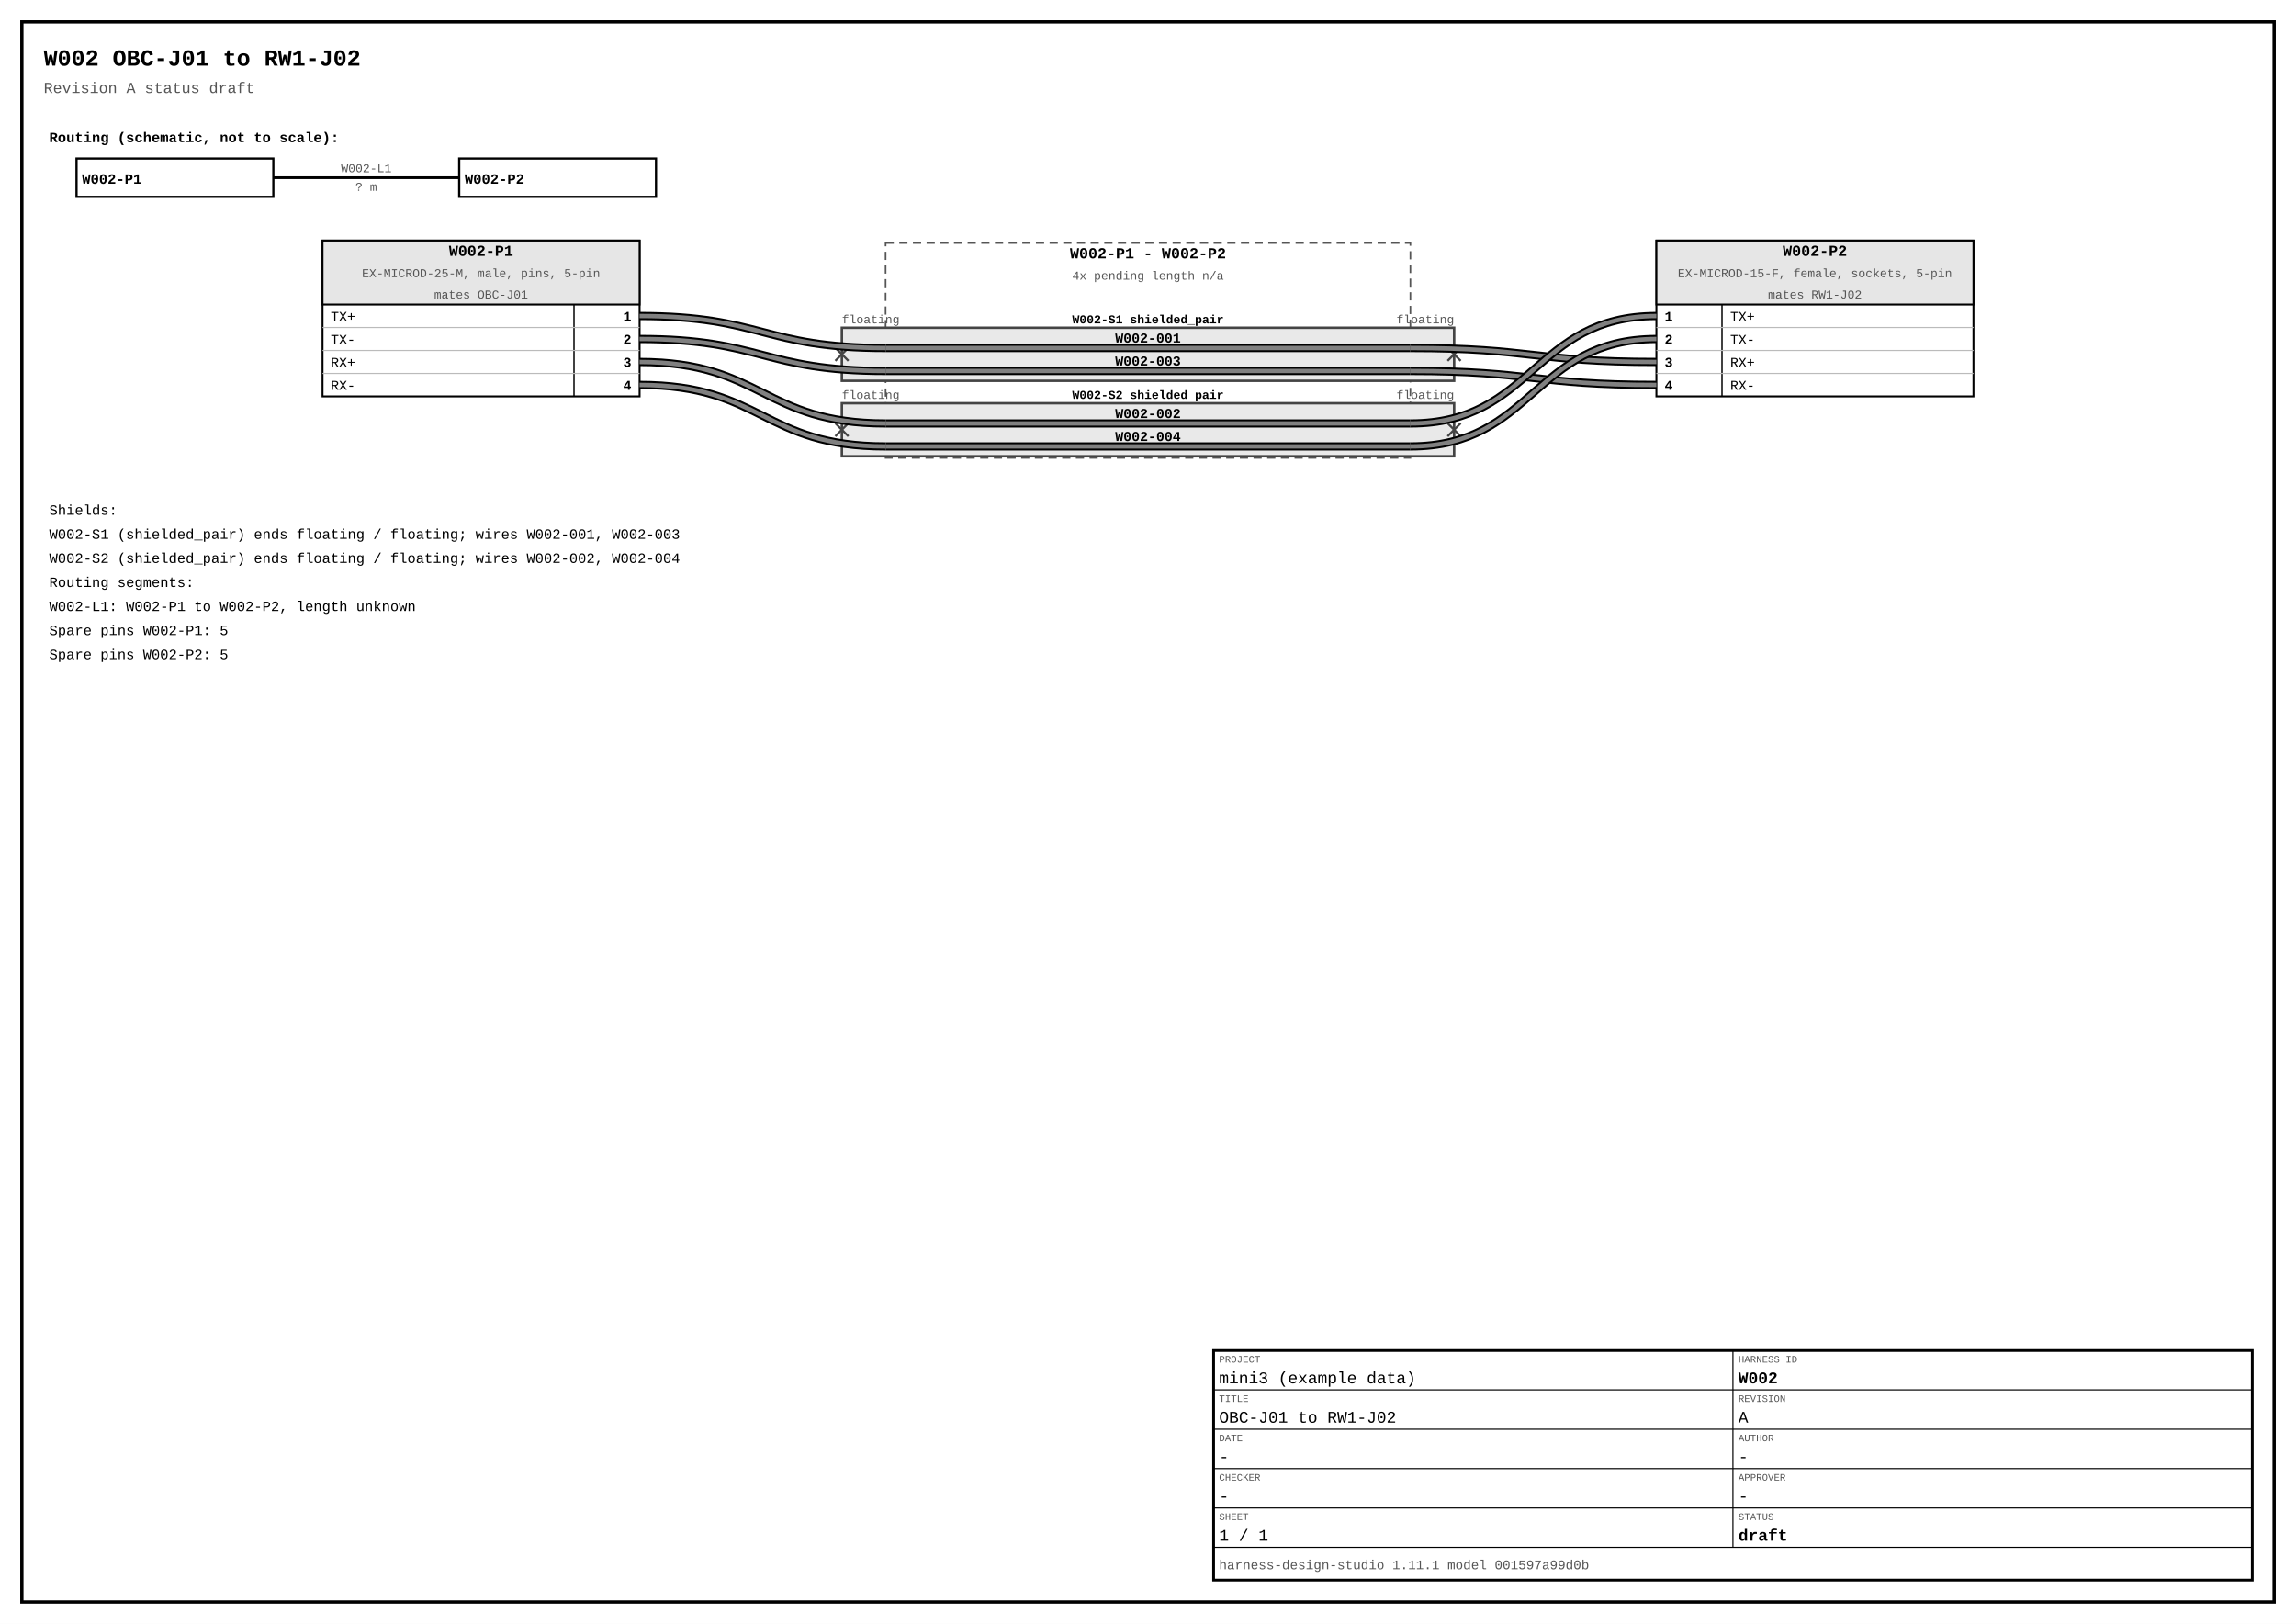
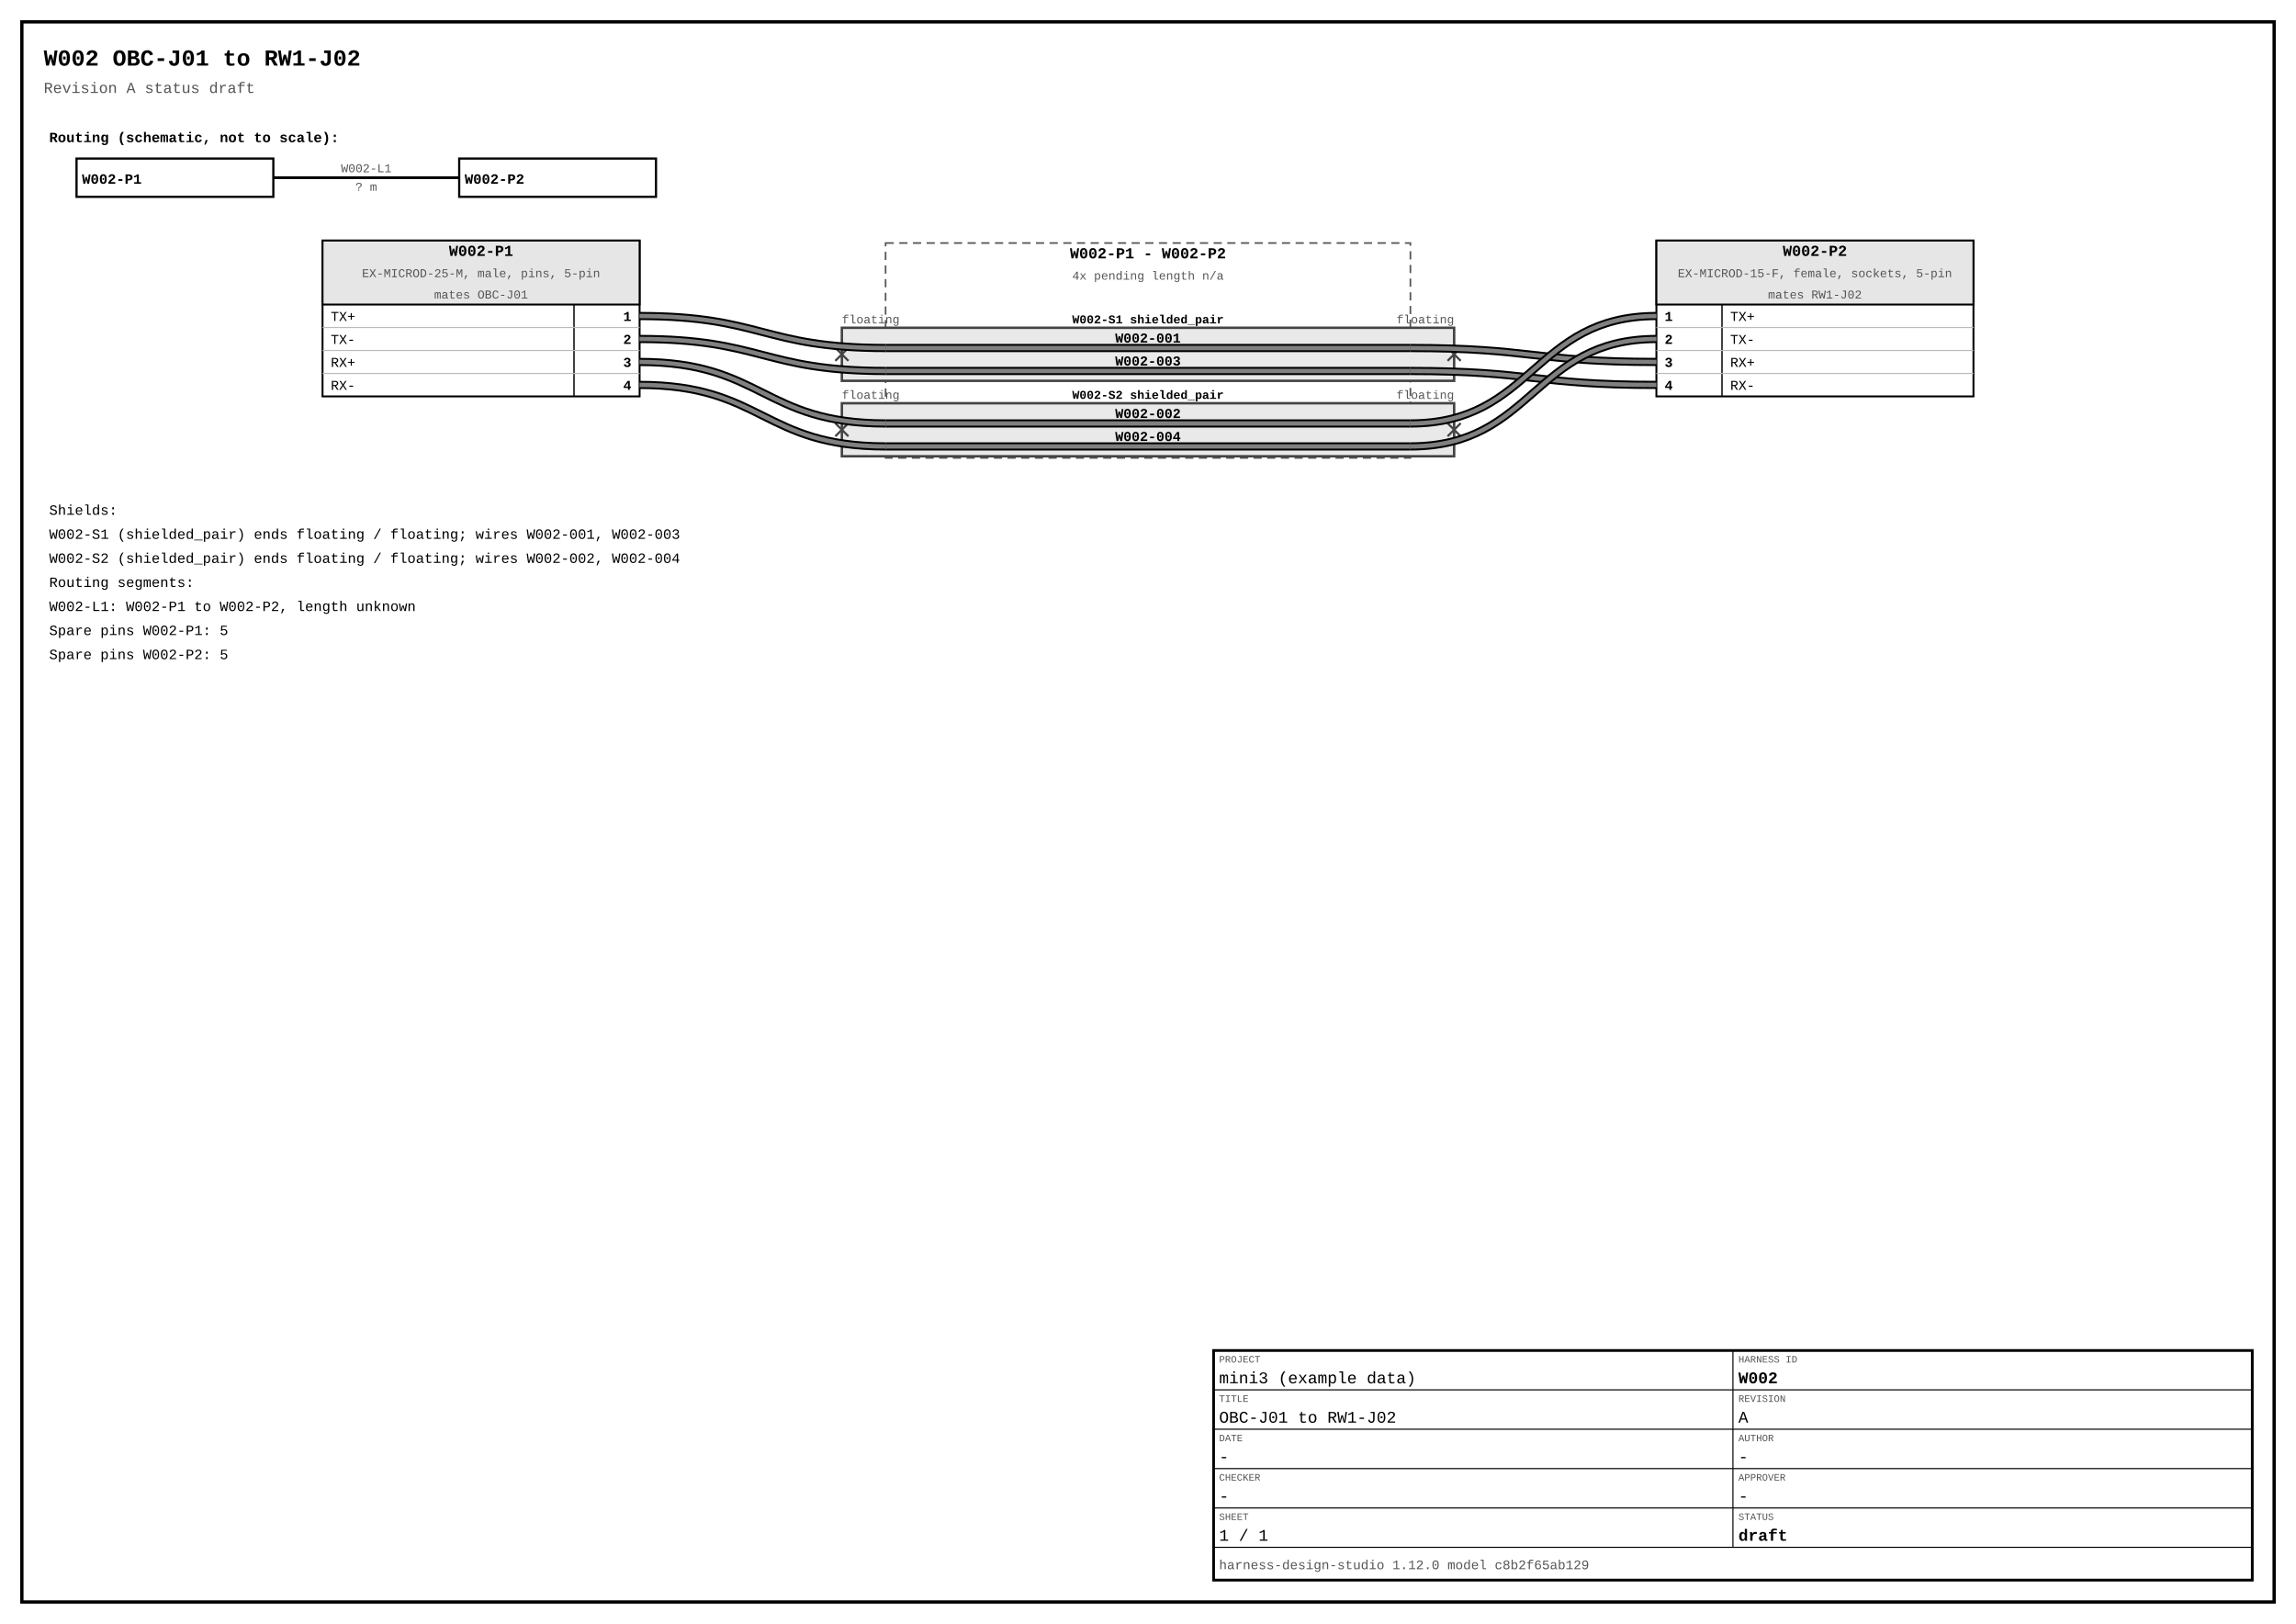
<svg xmlns="http://www.w3.org/2000/svg" width="420mm" height="297mm" viewBox="0 0 420 297" font-family="Courier New, Courier, monospace">
  <rect x="0" y="0" width="420" height="297" fill="#ffffff" />
  <rect x="4" y="4" width="412" height="289" fill="none" stroke="#000000" stroke-width="0.6" />
  <text x="8" y="12" font-size="4.2" font-weight="bold" text-anchor="start" fill="#000000">W002  OBC-J01 to RW1-J02</text>
  <text x="8" y="17" font-size="2.8" text-anchor="start" fill="#555555">Revision A  status draft</text>
  <text x="9" y="26" font-size="2.6" font-weight="bold" text-anchor="start" fill="#000000">Routing (schematic, not to scale):</text>
  <line x1="50" y1="32.5" x2="84" y2="32.5" stroke="#000000" stroke-width="0.5" />
  <text x="67" y="31.5" font-size="2.2" text-anchor="middle" fill="#555555">W002-L1</text>
  <text x="67" y="34.9" font-size="2.2" text-anchor="middle" fill="#555555">? m</text>
  <rect x="14" y="29" width="36" height="7" fill="#ffffff" stroke="#000000" stroke-width="0.4" />
  <text x="15" y="33.6" font-size="2.6" font-weight="bold" text-anchor="start" fill="#000000">W002-P1</text>
  <rect x="84" y="29" width="36" height="7" fill="#ffffff" stroke="#000000" stroke-width="0.4" />
  <text x="85" y="33.6" font-size="2.6" font-weight="bold" text-anchor="start" fill="#000000">W002-P2</text>
  <rect x="59" y="44" width="58" height="28.5" fill="#ffffff" stroke="#000000" stroke-width="0.35" />
  <rect x="59" y="44" width="58" height="11.7" fill="#e6e6e6" stroke="#000000" stroke-width="0.35" />
  <text x="88" y="46.8" font-size="2.8" font-weight="bold" text-anchor="middle" fill="#000000">W002-P1</text>
  <text x="88" y="50.7" font-size="2.2" text-anchor="middle" fill="#555555">EX-MICROD-25-M, male, pins, 5-pin</text>
  <text x="88" y="54.6" font-size="2.2" text-anchor="middle" fill="#555555">mates OBC-J01</text>
  <line x1="105" y1="55.7" x2="105" y2="72.5" stroke="#000000" stroke-width="0.25" />
  <line x1="59" y1="59.9" x2="117" y2="59.9" stroke="#bbbbbb" stroke-width="0.2" />
  <text x="60.5" y="58.7" font-size="2.5" text-anchor="start" fill="#000000" data-ref="sig/W002-P1/1">TX+</text>
  <text x="115.5" y="58.7" font-size="2.5" font-weight="bold" text-anchor="end" fill="#000000" data-ref="pin/W002-P1/1">1</text>
  <line x1="59" y1="64.1" x2="117" y2="64.1" stroke="#bbbbbb" stroke-width="0.2" />
  <text x="60.5" y="62.9" font-size="2.5" text-anchor="start" fill="#000000" data-ref="sig/W002-P1/2">TX-</text>
  <text x="115.5" y="62.9" font-size="2.5" font-weight="bold" text-anchor="end" fill="#000000" data-ref="pin/W002-P1/2">2</text>
  <line x1="59" y1="68.3" x2="117" y2="68.3" stroke="#bbbbbb" stroke-width="0.2" />
  <text x="60.5" y="67.1" font-size="2.5" text-anchor="start" fill="#000000" data-ref="sig/W002-P1/3">RX+</text>
  <text x="115.5" y="67.1" font-size="2.5" font-weight="bold" text-anchor="end" fill="#000000" data-ref="pin/W002-P1/3">3</text>
  <text x="60.5" y="71.3" font-size="2.5" text-anchor="start" fill="#000000" data-ref="sig/W002-P1/4">RX-</text>
  <text x="115.5" y="71.3" font-size="2.5" font-weight="bold" text-anchor="end" fill="#000000" data-ref="pin/W002-P1/4">4</text>
  <rect x="303" y="44" width="58" height="28.5" fill="#ffffff" stroke="#000000" stroke-width="0.35" />
  <rect x="303" y="44" width="58" height="11.7" fill="#e6e6e6" stroke="#000000" stroke-width="0.35" />
  <text x="332" y="46.8" font-size="2.8" font-weight="bold" text-anchor="middle" fill="#000000">W002-P2</text>
  <text x="332" y="50.7" font-size="2.2" text-anchor="middle" fill="#555555">EX-MICROD-15-F, female, sockets, 5-pin</text>
  <text x="332" y="54.6" font-size="2.2" text-anchor="middle" fill="#555555">mates RW1-J02</text>
  <line x1="315" y1="55.7" x2="315" y2="72.5" stroke="#000000" stroke-width="0.25" />
  <line x1="303" y1="59.9" x2="361" y2="59.9" stroke="#bbbbbb" stroke-width="0.2" />
  <text x="304.5" y="58.7" font-size="2.5" font-weight="bold" text-anchor="start" fill="#000000" data-ref="pin/W002-P2/1">1</text>
  <text x="316.5" y="58.7" font-size="2.5" text-anchor="start" fill="#000000" data-ref="sig/W002-P2/1">TX+</text>
  <line x1="303" y1="64.1" x2="361" y2="64.1" stroke="#bbbbbb" stroke-width="0.2" />
  <text x="304.5" y="62.9" font-size="2.5" font-weight="bold" text-anchor="start" fill="#000000" data-ref="pin/W002-P2/2">2</text>
  <text x="316.5" y="62.9" font-size="2.5" text-anchor="start" fill="#000000" data-ref="sig/W002-P2/2">TX-</text>
  <line x1="303" y1="68.3" x2="361" y2="68.3" stroke="#bbbbbb" stroke-width="0.2" />
  <text x="304.5" y="67.1" font-size="2.5" font-weight="bold" text-anchor="start" fill="#000000" data-ref="pin/W002-P2/3">3</text>
  <text x="316.5" y="67.1" font-size="2.5" text-anchor="start" fill="#000000" data-ref="sig/W002-P2/3">RX+</text>
  <text x="304.5" y="71.3" font-size="2.5" font-weight="bold" text-anchor="start" fill="#000000" data-ref="pin/W002-P2/4">4</text>
  <text x="316.5" y="71.3" font-size="2.5" text-anchor="start" fill="#000000" data-ref="sig/W002-P2/4">RX-</text>
  <rect x="162" y="44.45" width="96" height="39.3" fill="none" stroke="#555555" stroke-width="0.3" stroke-dasharray="1.5 1" />
  <text x="210" y="47.25" font-size="2.8" font-weight="bold" text-anchor="middle" fill="#000000">W002-P1 - W002-P2</text>
  <text x="210" y="51.15" font-size="2.2" text-anchor="middle" fill="#555555">4x  pending  length n/a</text>
  <rect x="154" y="59.95" width="112" height="9.7" fill="#e9e9e9" stroke="#444444" stroke-width="0.45" />
  <text x="210" y="59.15" font-size="2.2" font-weight="bold" text-anchor="middle" fill="#000000">W002-S1  shielded_pair</text>
  <text x="154" y="59.15" font-size="2.2" text-anchor="start" fill="#555555">floating</text>
  <text x="266" y="59.15" font-size="2.2" text-anchor="end" fill="#555555">floating</text>
  <line x1="152.8" y1="63.6" x2="155.2" y2="66" stroke="#444444" stroke-width="0.4" />
  <line x1="152.8" y1="66" x2="155.2" y2="63.6" stroke="#444444" stroke-width="0.4" />
  <line x1="264.8" y1="63.6" x2="267.2" y2="66" stroke="#444444" stroke-width="0.4" />
  <line x1="264.8" y1="66" x2="267.2" y2="63.6" stroke="#444444" stroke-width="0.4" />
  <rect x="154" y="73.75" width="112" height="9.7" fill="#e9e9e9" stroke="#444444" stroke-width="0.45" />
  <text x="210" y="72.95" font-size="2.2" font-weight="bold" text-anchor="middle" fill="#000000">W002-S2  shielded_pair</text>
  <text x="154" y="72.95" font-size="2.2" text-anchor="start" fill="#555555">floating</text>
  <text x="266" y="72.95" font-size="2.2" text-anchor="end" fill="#555555">floating</text>
  <line x1="152.8" y1="77.4" x2="155.2" y2="79.8" stroke="#444444" stroke-width="0.4" />
  <line x1="152.8" y1="79.8" x2="155.2" y2="77.4" stroke="#444444" stroke-width="0.4" />
  <line x1="264.8" y1="77.4" x2="267.2" y2="79.8" stroke="#444444" stroke-width="0.4" />
  <line x1="264.8" y1="79.8" x2="267.2" y2="77.4" stroke="#444444" stroke-width="0.4" />
  <path d="M 117 57.8 C 139.5 57.8 139.5 63.65 162 63.65" fill="none" stroke="#000000" stroke-width="1.5" />
  <line x1="162" y1="63.65" x2="258" y2="63.65" stroke="#000000" stroke-width="1.5" />
  <path d="M 258 63.65 C 280.5 63.65 280.5 66.2 303 66.2" fill="none" stroke="#000000" stroke-width="1.5" />
  <path d="M 117 57.8 C 139.5 57.8 139.5 63.65 162 63.65" fill="none" stroke="#808080" stroke-width="0.8" />
  <line x1="162" y1="63.65" x2="258" y2="63.65" stroke="#808080" stroke-width="0.8" />
  <path d="M 258 63.65 C 280.5 63.65 280.5 66.2 303 66.2" fill="none" stroke="#808080" stroke-width="0.8" />
  <text x="210" y="62.65" font-size="2.5" font-weight="bold" text-anchor="middle" fill="#000000">W002-001</text>
  <path d="M 117 62 C 139.5 62 139.5 67.85 162 67.85" fill="none" stroke="#000000" stroke-width="1.5" />
  <line x1="162" y1="67.85" x2="258" y2="67.85" stroke="#000000" stroke-width="1.5" />
  <path d="M 258 67.85 C 280.5 67.85 280.5 70.4 303 70.4" fill="none" stroke="#000000" stroke-width="1.5" />
  <path d="M 117 62 C 139.5 62 139.5 67.85 162 67.85" fill="none" stroke="#808080" stroke-width="0.8" />
  <line x1="162" y1="67.85" x2="258" y2="67.85" stroke="#808080" stroke-width="0.8" />
  <path d="M 258 67.85 C 280.5 67.85 280.5 70.4 303 70.4" fill="none" stroke="#808080" stroke-width="0.8" />
  <text x="210" y="66.85" font-size="2.5" font-weight="bold" text-anchor="middle" fill="#000000">W002-003</text>
  <path d="M 117 66.2 C 139.5 66.2 139.5 77.45 162 77.45" fill="none" stroke="#000000" stroke-width="1.5" />
  <line x1="162" y1="77.45" x2="258" y2="77.45" stroke="#000000" stroke-width="1.5" />
  <path d="M 258 77.45 C 280.5 77.45 280.5 57.8 303 57.8" fill="none" stroke="#000000" stroke-width="1.5" />
  <path d="M 117 66.2 C 139.5 66.2 139.5 77.45 162 77.45" fill="none" stroke="#808080" stroke-width="0.8" />
  <line x1="162" y1="77.45" x2="258" y2="77.45" stroke="#808080" stroke-width="0.8" />
  <path d="M 258 77.45 C 280.5 77.45 280.5 57.8 303 57.8" fill="none" stroke="#808080" stroke-width="0.8" />
  <text x="210" y="76.45" font-size="2.5" font-weight="bold" text-anchor="middle" fill="#000000">W002-002</text>
  <path d="M 117 70.4 C 139.5 70.4 139.5 81.65 162 81.65" fill="none" stroke="#000000" stroke-width="1.5" />
  <line x1="162" y1="81.65" x2="258" y2="81.65" stroke="#000000" stroke-width="1.5" />
  <path d="M 258 81.65 C 280.5 81.65 280.5 62 303 62" fill="none" stroke="#000000" stroke-width="1.5" />
  <path d="M 117 70.4 C 139.5 70.4 139.5 81.65 162 81.65" fill="none" stroke="#808080" stroke-width="0.8" />
  <line x1="162" y1="81.65" x2="258" y2="81.65" stroke="#808080" stroke-width="0.8" />
  <path d="M 258 81.65 C 280.5 81.65 280.5 62 303 62" fill="none" stroke="#808080" stroke-width="0.8" />
  <text x="210" y="80.65" font-size="2.5" font-weight="bold" text-anchor="middle" fill="#000000">W002-004</text>
  <text x="9" y="94.15" font-size="2.6" text-anchor="start" fill="#000000">Shields:</text>
  <text x="9" y="98.55" font-size="2.6" text-anchor="start" fill="#000000">  W002-S1 (shielded_pair) ends floating / floating; wires W002-001, W002-003</text>
  <text x="9" y="102.95" font-size="2.6" text-anchor="start" fill="#000000">  W002-S2 (shielded_pair) ends floating / floating; wires W002-002, W002-004</text>
  <text x="9" y="107.35" font-size="2.6" text-anchor="start" fill="#000000">Routing segments:</text>
  <text x="9" y="111.75" font-size="2.6" text-anchor="start" fill="#000000">  W002-L1: W002-P1 to W002-P2, length unknown</text>
  <text x="9" y="116.15" font-size="2.6" text-anchor="start" fill="#000000">Spare pins W002-P1: 5</text>
  <text x="9" y="120.55" font-size="2.6" text-anchor="start" fill="#000000">Spare pins W002-P2: 5</text>
  <rect x="222" y="247" width="190" height="42" fill="none" stroke="#000000" stroke-width="0.5" />
  <line x1="222" y1="247" x2="317" y2="247" stroke="#000000" stroke-width="0.2" />
  <text x="223" y="249.2" font-size="1.8" text-anchor="start" fill="#555555">PROJECT</text>
  <text x="223" y="253" font-size="3" text-anchor="start" fill="#000000">mini3 (example data)</text>
  <line x1="317" y1="247" x2="412" y2="247" stroke="#000000" stroke-width="0.2" />
  <text x="318" y="249.2" font-size="1.8" text-anchor="start" fill="#555555">HARNESS ID</text>
  <text x="318" y="253" font-size="3" font-weight="bold" text-anchor="start" fill="#000000">W002</text>
  <line x1="222" y1="254.2" x2="317" y2="254.2" stroke="#000000" stroke-width="0.2" />
  <text x="223" y="256.4" font-size="1.8" text-anchor="start" fill="#555555">TITLE</text>
  <text x="223" y="260.2" font-size="3" text-anchor="start" fill="#000000">OBC-J01 to RW1-J02</text>
  <line x1="317" y1="254.2" x2="412" y2="254.2" stroke="#000000" stroke-width="0.2" />
  <text x="318" y="256.4" font-size="1.8" text-anchor="start" fill="#555555">REVISION</text>
  <text x="318" y="260.2" font-size="3" text-anchor="start" fill="#000000">A</text>
  <line x1="222" y1="261.4" x2="317" y2="261.4" stroke="#000000" stroke-width="0.2" />
  <text x="223" y="263.6" font-size="1.8" text-anchor="start" fill="#555555">DATE</text>
  <text x="223" y="267.4" font-size="3" text-anchor="start" fill="#000000">-</text>
  <line x1="317" y1="261.4" x2="412" y2="261.4" stroke="#000000" stroke-width="0.2" />
  <text x="318" y="263.6" font-size="1.8" text-anchor="start" fill="#555555">AUTHOR</text>
  <text x="318" y="267.4" font-size="3" text-anchor="start" fill="#000000">-</text>
  <line x1="222" y1="268.6" x2="317" y2="268.6" stroke="#000000" stroke-width="0.2" />
  <text x="223" y="270.8" font-size="1.8" text-anchor="start" fill="#555555">CHECKER</text>
  <text x="223" y="274.6" font-size="3" text-anchor="start" fill="#000000">-</text>
  <line x1="317" y1="268.6" x2="412" y2="268.6" stroke="#000000" stroke-width="0.2" />
  <text x="318" y="270.8" font-size="1.8" text-anchor="start" fill="#555555">APPROVER</text>
  <text x="318" y="274.6" font-size="3" text-anchor="start" fill="#000000">-</text>
  <line x1="222" y1="275.8" x2="317" y2="275.8" stroke="#000000" stroke-width="0.2" />
  <text x="223" y="278" font-size="1.8" text-anchor="start" fill="#555555">SHEET</text>
  <text x="223" y="281.8" font-size="3" text-anchor="start" fill="#000000">1 / 1</text>
  <line x1="317" y1="275.8" x2="412" y2="275.8" stroke="#000000" stroke-width="0.2" />
  <text x="318" y="278" font-size="1.8" text-anchor="start" fill="#555555">STATUS</text>
  <text x="318" y="281.8" font-size="3" font-weight="bold" text-anchor="start" fill="#000000">draft</text>
  <line x1="317" y1="247" x2="317" y2="283" stroke="#000000" stroke-width="0.2" />
  <line x1="222" y1="283" x2="412" y2="283" stroke="#000000" stroke-width="0.2" />
-   <text x="223" y="287" font-size="2.4" text-anchor="start" fill="#555555">harness-design-studio 1.11.1 model 001597a99d0b</text>
+   <text x="223" y="287" font-size="2.4" text-anchor="start" fill="#555555">harness-design-studio 1.12.0 model c8b2f65ab129</text>
</svg>
